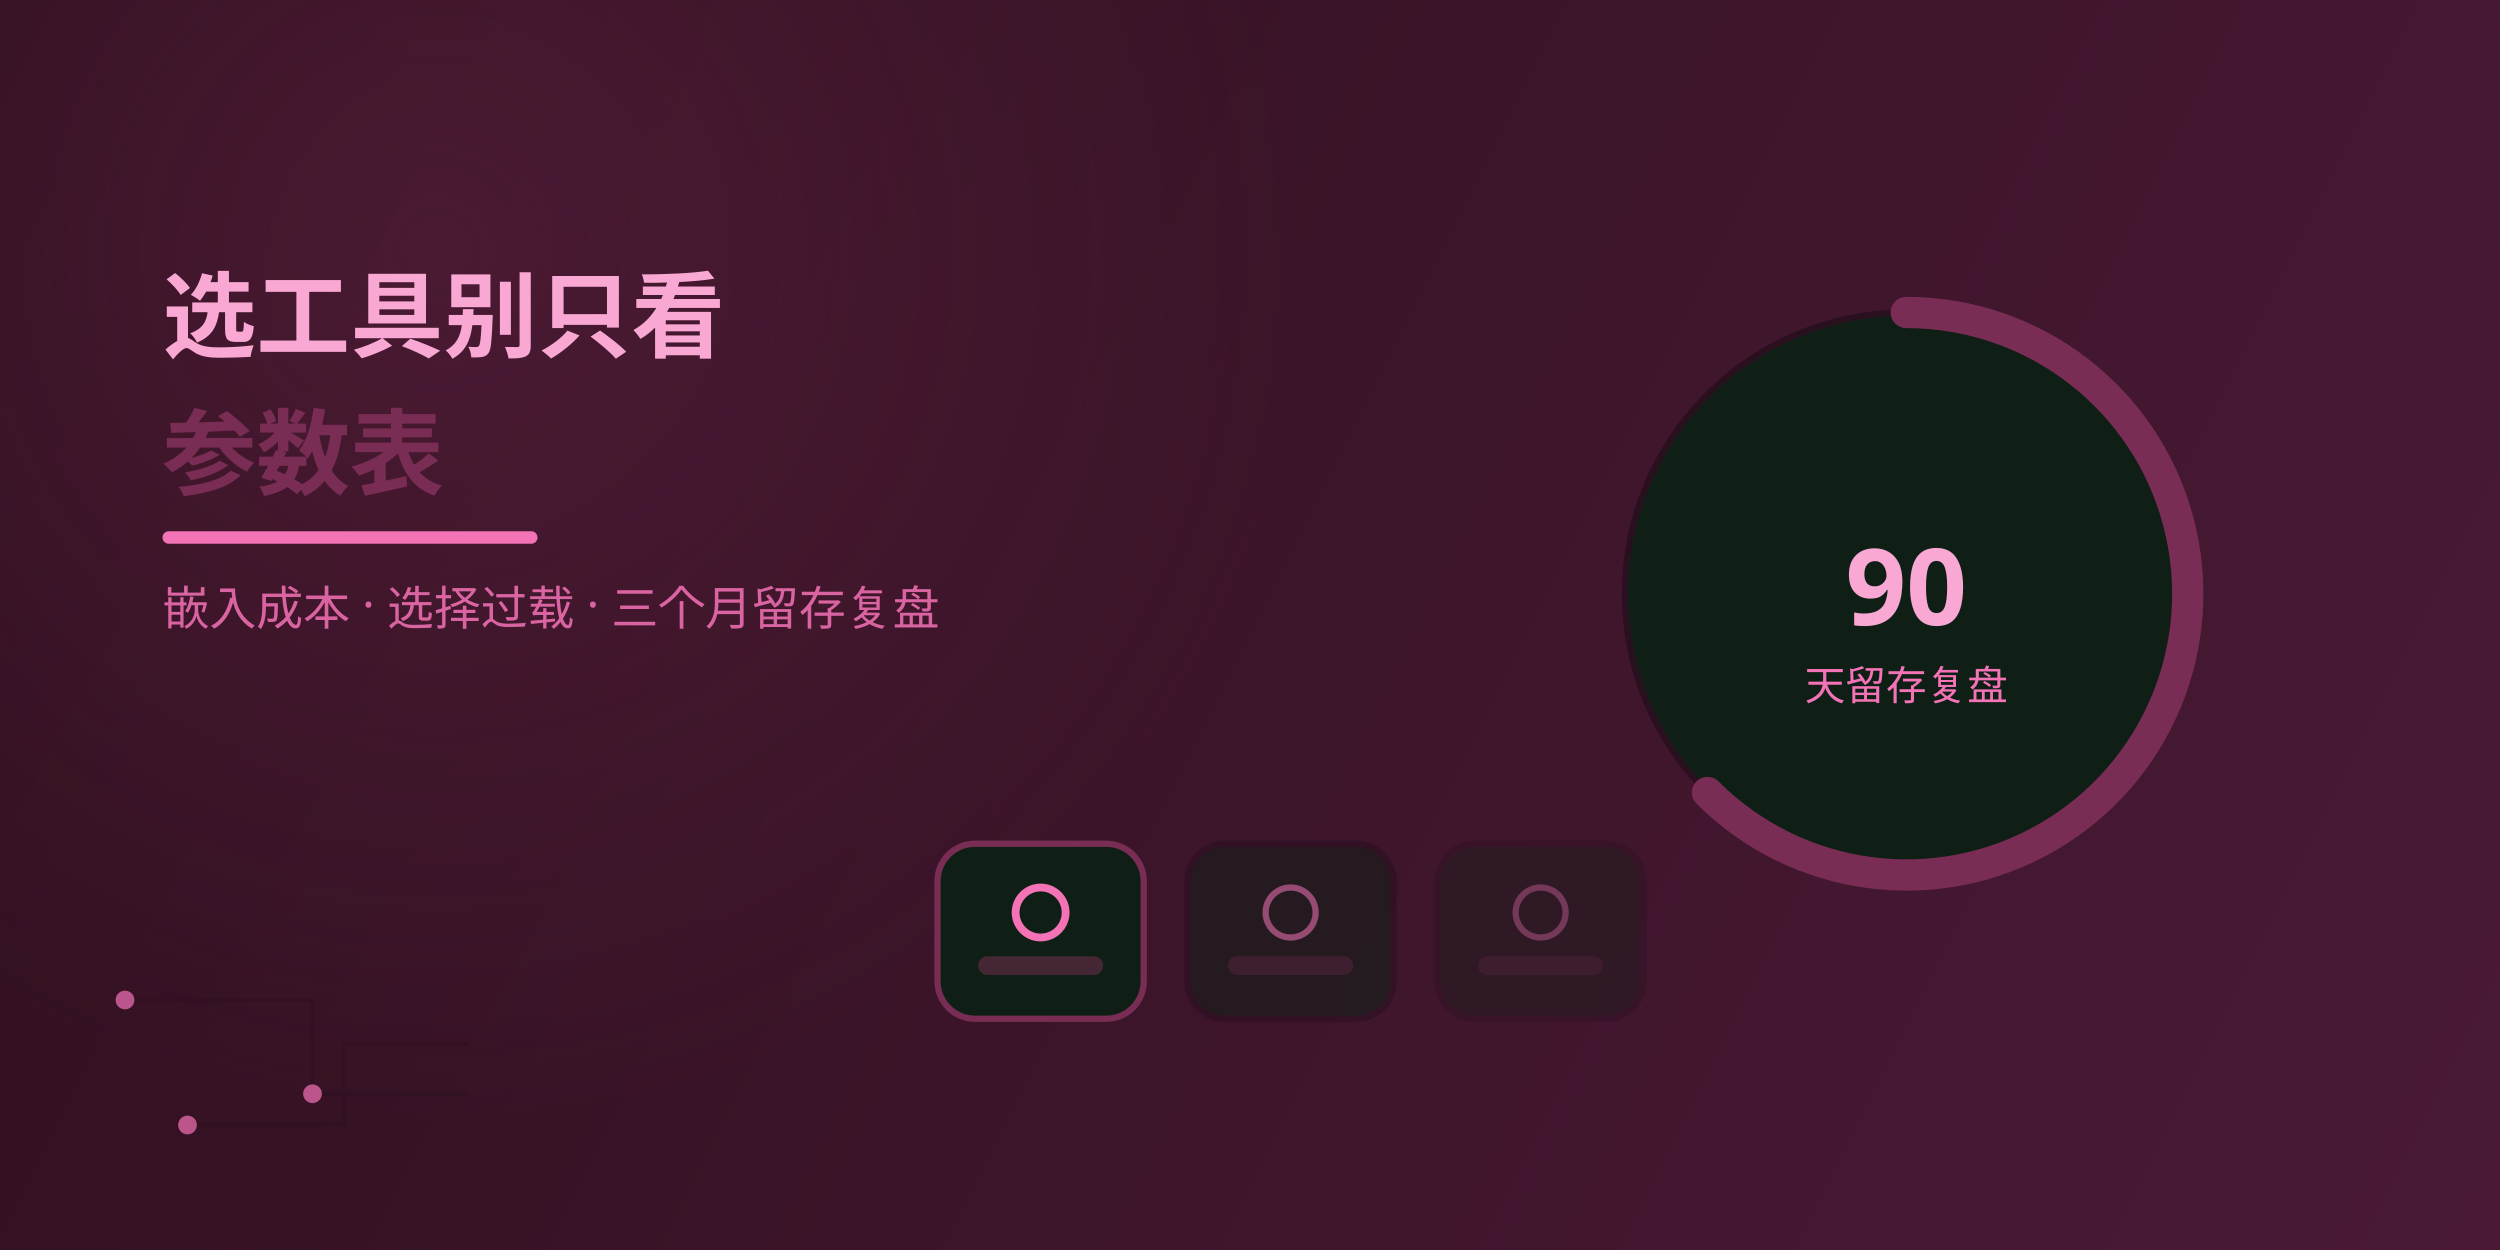
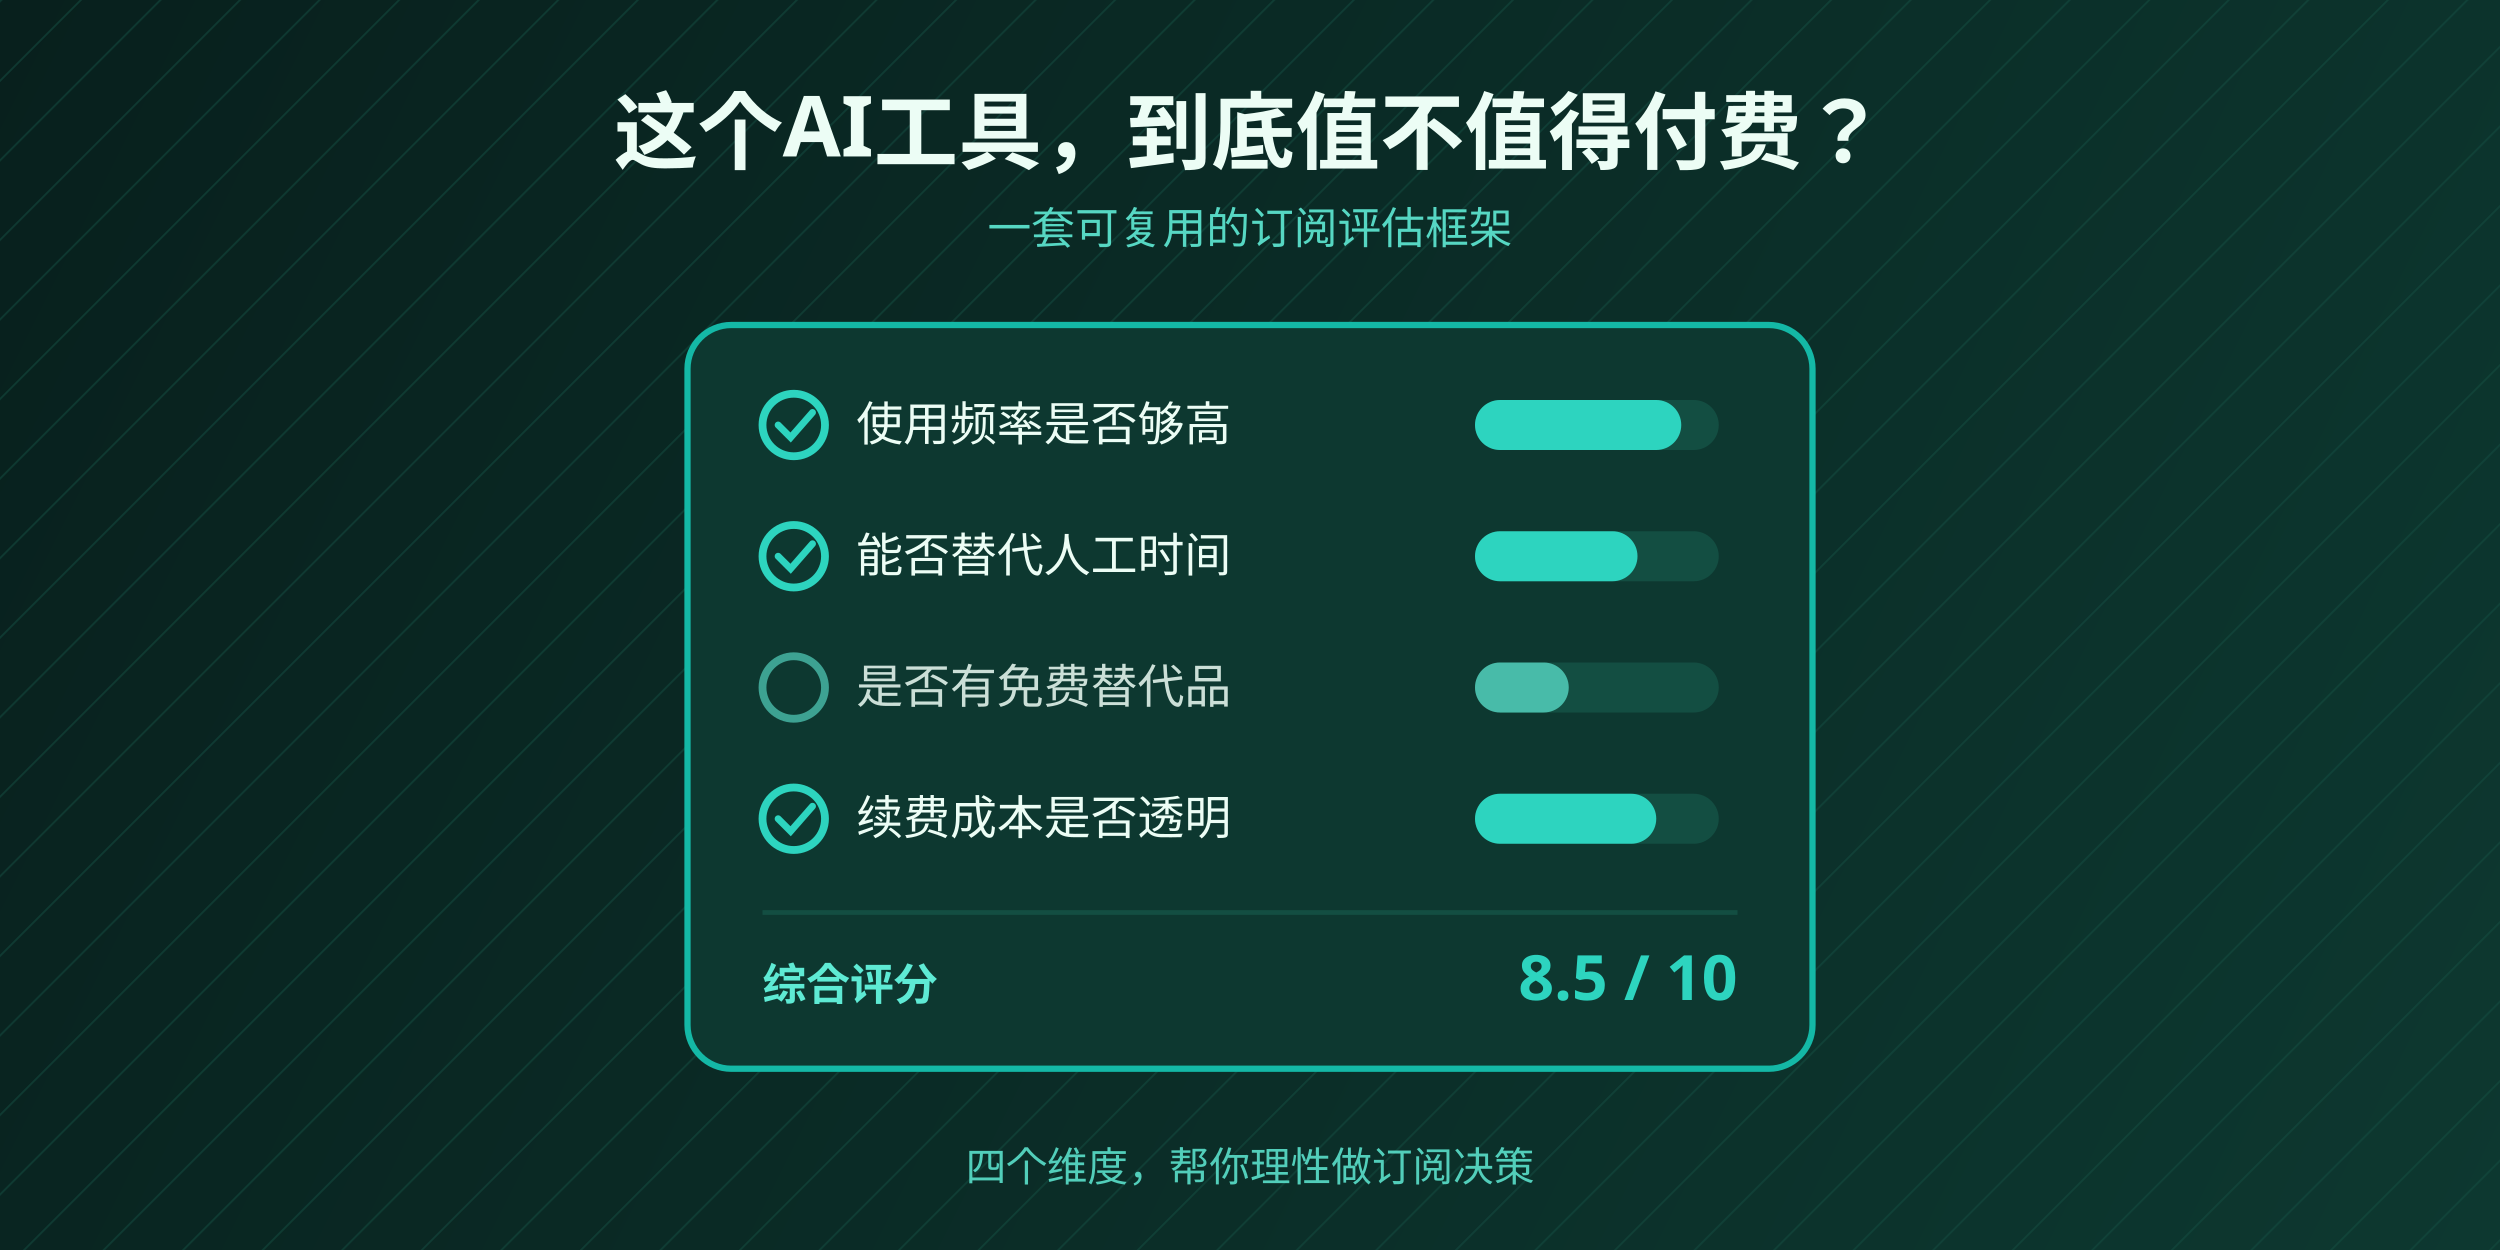
- <svg xmlns="http://www.w3.org/2000/svg" viewBox="0 0 800 400" role="img" aria-label="AI 工具评估框架：嵌入成本、选择过载与三个月留存复盘封面图">
+ <svg xmlns="http://www.w3.org/2000/svg" viewBox="0 0 800 400" role="img" aria-label="AI工具值不值得付费评估框架封面图">
  <defs>
-     <linearGradient id="bgGradAtef" x1="0" y1="0" x2="800" y2="400" gradientUnits="userSpaceOnUse">
-       <stop offset="0" stop-color="#2e0f1e" />
-       <stop offset="1" stop-color="#4a1a35" />
+     <linearGradient id="bgEval" x1="0" y1="0" x2="800" y2="400" gradientUnits="userSpaceOnUse">
+       <stop offset="0" stop-color="#08201d" />
+       <stop offset="1" stop-color="#0d3830" />
    </linearGradient>
-     <radialGradient id="glowAtef" cx="140" cy="80" r="280" gradientUnits="userSpaceOnUse">
-       <stop offset="0" stop-color="#7a2d54" stop-opacity="0.32" />
-       <stop offset="1" stop-color="#7a2d54" stop-opacity="0" />
-     </radialGradient>
+     <pattern id="hatchEval" width="18" height="18" patternUnits="userSpaceOnUse" patternTransform="rotate(45)">
+       <line x1="0" y1="0" x2="0" y2="18" stroke="#134e42" stroke-width="1.2" opacity="0.5" />
+     </pattern>
  </defs>
-   <rect width="800" height="400" fill="url(#bgGradAtef)" />
-   <rect width="800" height="400" fill="url(#glowAtef)" />
-   <g stroke="#2a0f1f" stroke-width="1.4" opacity="0.4" fill="none">
-     <path d="M40 320 h60 v30 h50" />
-     <path d="M60 360 h50 v-26 h40" />
+   <rect width="800" height="400" fill="url(#bgEval)" />
+   <rect width="800" height="400" fill="url(#hatchEval)" />
+   <text x="400" y="52" text-anchor="middle" font-family="'PingFang SC','Microsoft YaHei',sans-serif" font-size="27" font-weight="700" fill="#ecfdf5">这个AI工具，到底值不值得付费？</text>
+   <text x="400" y="78" text-anchor="middle" font-family="'PingFang SC','Microsoft YaHei',sans-serif" font-size="14" fill="#5eead4" opacity="0.9">一套可复用的订阅评估框架</text>
+   <g transform="translate(220,104)" font-family="'PingFang SC','Microsoft YaHei',sans-serif">
+     <rect x="0" y="0" width="360" height="238" rx="14" fill="#0d3830" stroke="#14b8a6" stroke-width="2" />
+     <g transform="translate(24,32)">
+       <circle cx="10" cy="0" r="10" fill="none" stroke="#2dd4bf" stroke-width="2.5" />
+       <path d="M5 0 l4 4 l7 -8" stroke="#2dd4bf" stroke-width="2.2" fill="none" stroke-linecap="round" />
+       <text x="30" y="5" font-size="15" fill="#ecfdf5">使用频率是否够高</text>
+       <rect x="228" y="-8" width="78" height="16" rx="8" fill="#134e42" />
+       <rect x="228" y="-8" width="66" height="16" rx="8" fill="#2dd4bf" />
+     </g>
+     <g transform="translate(24,74)">
+       <circle cx="10" cy="0" r="10" fill="none" stroke="#2dd4bf" stroke-width="2.5" />
+       <path d="M5 0 l4 4 l7 -8" stroke="#2dd4bf" stroke-width="2.2" fill="none" stroke-linecap="round" />
+       <text x="30" y="5" font-size="15" fill="#ecfdf5">能否替代人工时间</text>
+       <rect x="228" y="-8" width="78" height="16" rx="8" fill="#134e42" />
+       <rect x="228" y="-8" width="52" height="16" rx="8" fill="#2dd4bf" />
+     </g>
+     <g transform="translate(24,116)">
+       <circle cx="10" cy="0" r="10" fill="none" stroke="#5eead4" stroke-width="2.5" opacity="0.6" />
+       <text x="30" y="5" font-size="15" fill="#ecfdf5" opacity="0.85">是否有免费替代品</text>
+       <rect x="228" y="-8" width="78" height="16" rx="8" fill="#134e42" />
+       <rect x="228" y="-8" width="30" height="16" rx="8" fill="#5eead4" opacity="0.7" />
+     </g>
+     <g transform="translate(24,158)">
+       <circle cx="10" cy="0" r="10" fill="none" stroke="#2dd4bf" stroke-width="2.5" />
+       <path d="M5 0 l4 4 l7 -8" stroke="#2dd4bf" stroke-width="2.2" fill="none" stroke-linecap="round" />
+       <text x="30" y="5" font-size="15" fill="#ecfdf5">续费成本是否透明</text>
+       <rect x="228" y="-8" width="78" height="16" rx="8" fill="#134e42" />
+       <rect x="228" y="-8" width="58" height="16" rx="8" fill="#2dd4bf" />
+     </g>
+     <line x1="24" y1="188" x2="336" y2="188" stroke="#134e42" stroke-width="1.5" />
+     <text x="24" y="216" font-size="14" fill="#5eead4" font-weight="700">综合评分</text>
+     <text x="336" y="216" text-anchor="end" font-size="20" fill="#2dd4bf" font-weight="700">8.5 / 10</text>
  </g>
-   <g fill="#f472b6" opacity="0.7">
-     <circle cx="40" cy="320" r="3" />
-     <circle cx="100" cy="350" r="3" />
-     <circle cx="60" cy="360" r="3" />
-   </g>
-   <text x="52" y="112" font-family="'PingFang SC','Microsoft YaHei',sans-serif" font-size="30" font-weight="700" fill="#f9a8d4">选工具别只看</text>
-   <text x="52" y="156" font-family="'PingFang SC','Microsoft YaHei',sans-serif" font-size="30" font-weight="700" fill="#7a2d54">参数表</text>
-   <rect x="52" y="170" width="120" height="4" rx="2" fill="#f472b6" />
-   <text x="52" y="200" font-family="'PingFang SC','Microsoft YaHei',sans-serif" font-size="15" font-weight="400" fill="#f472b6" opacity="0.85">嵌入成本 · 选择过载 · 三个月留存复盘</text>
-   <g transform="translate(610,190)">
-     <circle r="90" fill="#0f1f16" stroke="#2a0f1f" stroke-width="2" />
-     <path d="M0 -90 A90 90 0 1 1 -63.6 63.6" fill="none" stroke="#7a2d54" stroke-width="10" stroke-linecap="round" />
-     <text x="0" y="10" text-anchor="middle" font-family="'PingFang SC','Microsoft YaHei',sans-serif" font-size="34" font-weight="700" fill="#f9a8d4">90</text>
-     <text x="0" y="34" text-anchor="middle" font-family="'PingFang SC','Microsoft YaHei',sans-serif" font-size="13" fill="#f472b6">天留存复盘</text>
-   </g>
-   <g>
-     <rect x="300" y="270" width="66" height="56" rx="12" fill="#0f1f16" stroke="#7a2d54" stroke-width="2" />
-     <circle cx="333" cy="292" r="8" fill="none" stroke="#f472b6" stroke-width="2.5" />
-     <rect x="313" y="306" width="40" height="6" rx="3" fill="#7a2d54" opacity="0.5" />
-     <rect x="380" y="270" width="66" height="56" rx="12" fill="#0f1f16" stroke="#2a0f1f" stroke-width="2" opacity="0.55" />
-     <circle cx="413" cy="292" r="8" fill="none" stroke="#f472b6" stroke-width="2" opacity="0.55" />
-     <rect x="393" y="306" width="40" height="6" rx="3" fill="#7a2d54" opacity="0.3" />
-     <rect x="460" y="270" width="66" height="56" rx="12" fill="#0f1f16" stroke="#2a0f1f" stroke-width="2" opacity="0.35" />
-     <circle cx="493" cy="292" r="8" fill="none" stroke="#f472b6" stroke-width="2" opacity="0.35" />
-     <rect x="473" y="306" width="40" height="6" rx="3" fill="#7a2d54" opacity="0.2" />
-   </g>
+   <text x="400" y="378" text-anchor="middle" font-family="'PingFang SC','Microsoft YaHei',sans-serif" font-size="13" fill="#5eead4" opacity="0.85">四个维度，帮你理性做订阅决策</text>
</svg>
